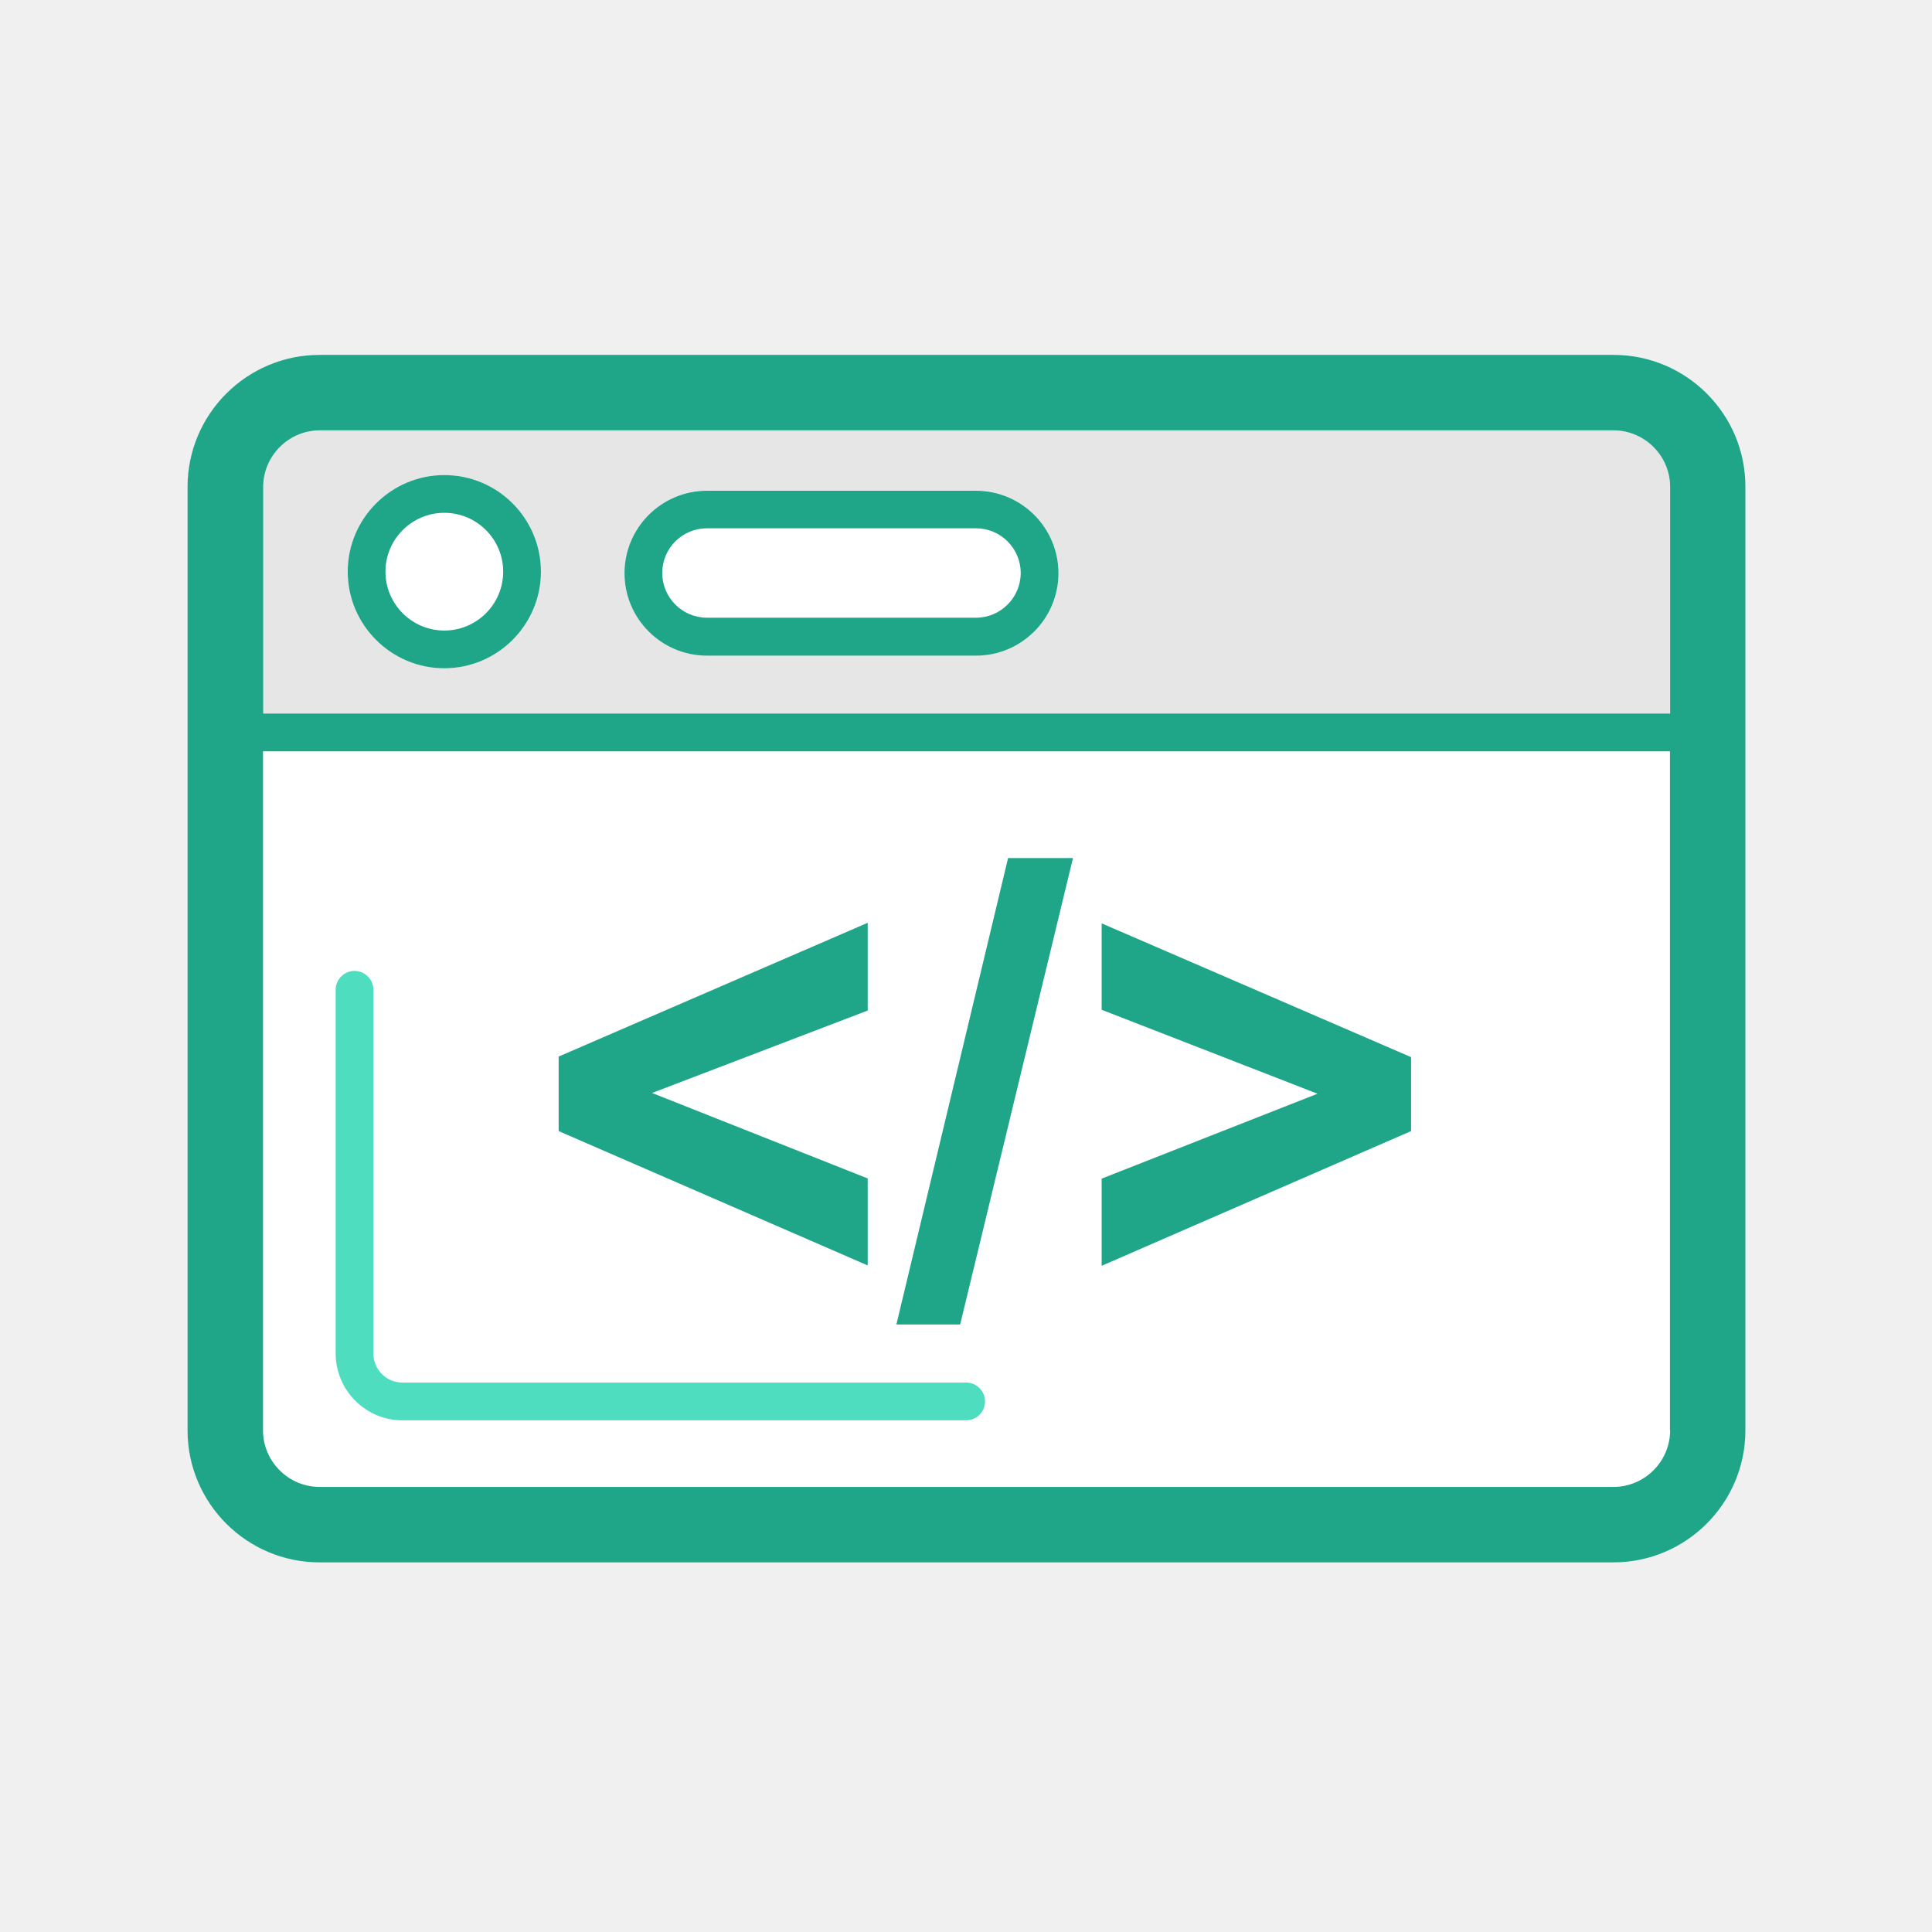
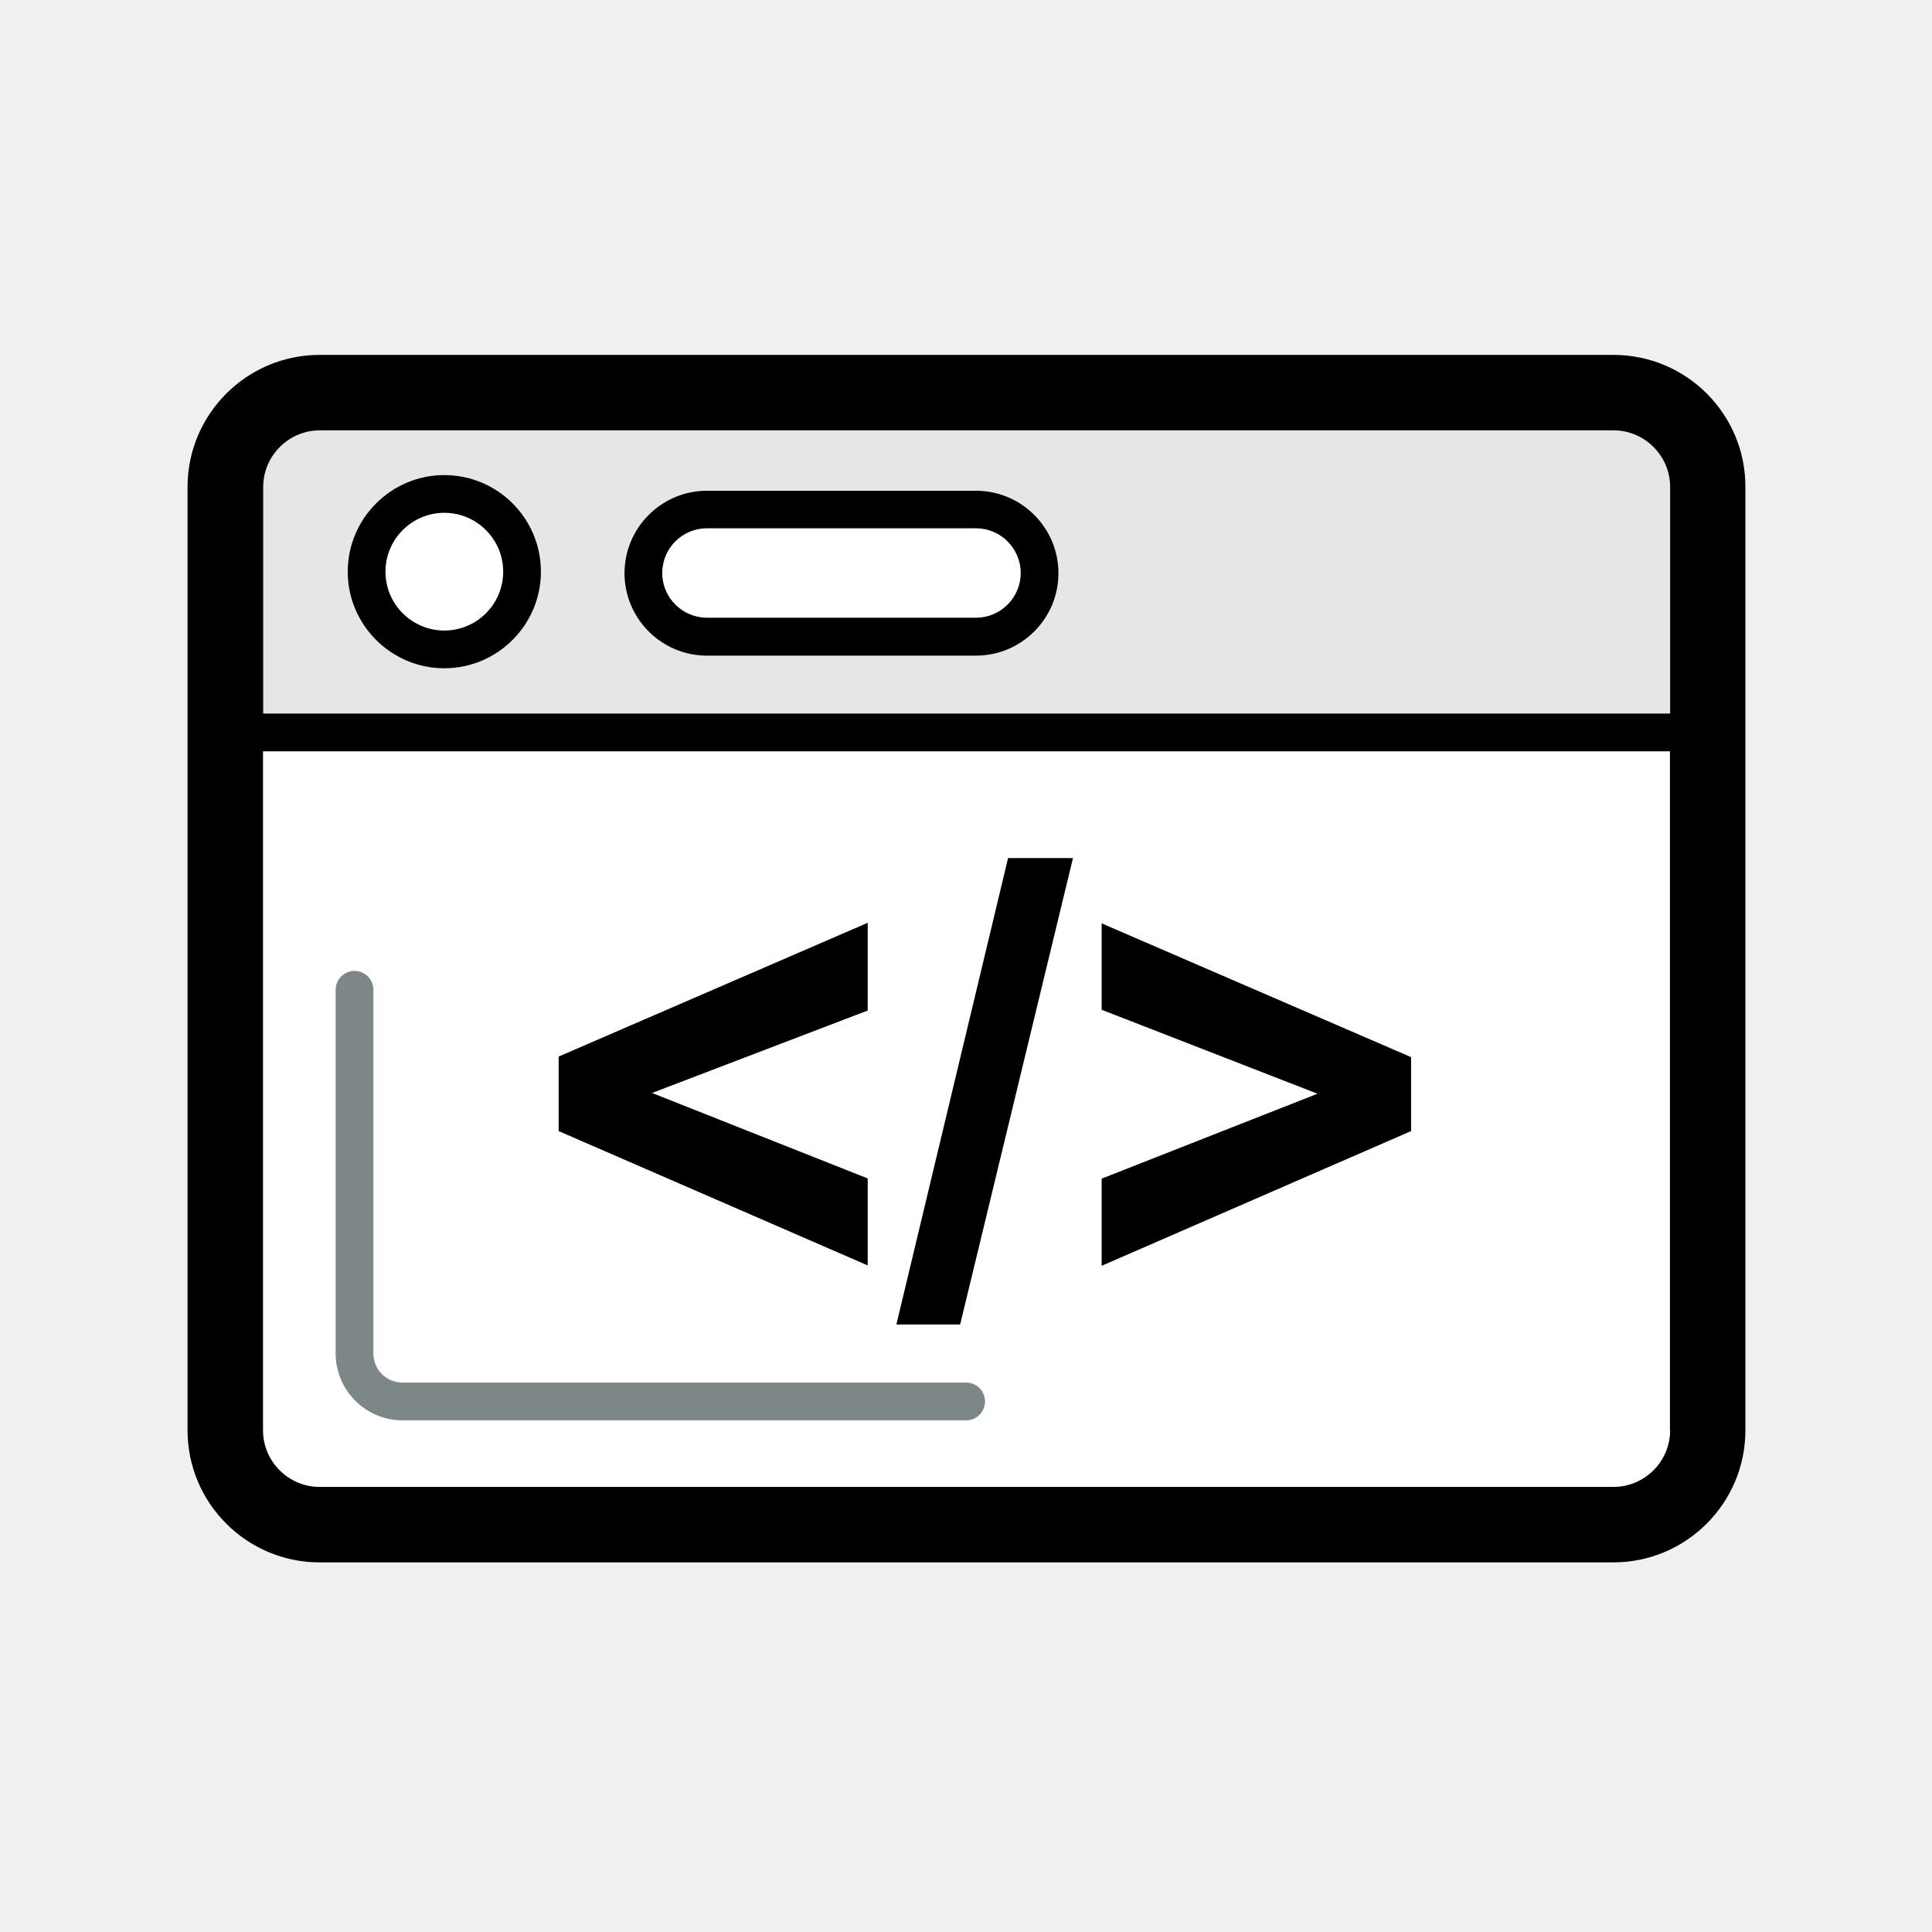
<svg xmlns="http://www.w3.org/2000/svg" width="800px" height="800px" viewBox="0 0 1024 1024" class="icon" version="1.1" fill="#000000">
  <g id="SVGRepo_bgCarrier" stroke-width="0" />
  <g id="SVGRepo_tracerCarrier" stroke-linecap="round" stroke-linejoin="round" />
  <g id="SVGRepo_iconCarrier">
    <path d="M854.7 828.1H169.9c-38.9 0-70.5-31.6-70.5-70.5v-499c0-38.9 31.6-70.5 70.5-70.5h684.7c38.9 0 70.5 31.6 70.5 70.5v499c0.1 38.9-31.5 70.5-70.4 70.5z" fill="#FFFFFF" />
    <path d="M885.2 258.1c0-16.5-13.5-30-30-30H169.4c-16.5 0-30 13.5-30 30v120.1h745.7V258.1z m-649.7 96.1c-28.2 0-51.2-23-51.2-51.2s23-51.2 51.2-51.2 51.2 23 51.2 51.2-22.9 51.2-51.2 51.2z m281.8-6.8H374.7c-24.1 0-43.7-19.6-43.7-43.7s19.6-43.7 43.7-43.7h142.6c24.1 0 43.7 19.6 43.7 43.7s-19.6 43.7-43.7 43.7z" fill="#E6E6E6" />
-     <path d="M213.3 752.8h298.8c5.5 0 10-4.5 10-10s-4.5-10-10-10H213.3c-8.5 0-15.4-6.9-15.4-15.4V524.6c0-5.5-4.5-10-10-10s-10 4.5-10 10v192.9c0.1 19.4 15.9 35.3 35.4 35.3z" fill="#4fddbf" />
+     <path d="M213.3 752.8h298.8c5.5 0 10-4.5 10-10s-4.5-10-10-10H213.3c-8.5 0-15.4-6.9-15.4-15.4V524.6c0-5.5-4.5-10-10-10s-10 4.5-10 10v192.9c0.1 19.4 15.9 35.3 35.4 35.3z" fill="#7d8787" />
    <path d="M235.5 271.8c-17.2 0-31.2 14-31.2 31.2s14 31.2 31.2 31.2 31.2-14 31.2-31.2-14-31.2-31.2-31.2z" fill="#FFFFFF" />
-     <path d="M235.5 251.8c-28.2 0-51.2 23-51.2 51.2s23 51.2 51.2 51.2 51.2-23 51.2-51.2-22.9-51.2-51.2-51.2z m0 82.4c-17.2 0-31.2-14-31.2-31.2s14-31.2 31.2-31.2 31.2 14 31.2 31.2-14 31.2-31.2 31.2z" fill="#1fa588" />
+     <path d="M235.5 251.8c-28.2 0-51.2 23-51.2 51.2s23 51.2 51.2 51.2 51.2-23 51.2-51.2-22.9-51.2-51.2-51.2z m0 82.4c-17.2 0-31.2-14-31.2-31.2s14-31.2 31.2-31.2 31.2 14 31.2 31.2-14 31.2-31.2 31.2z" fill="#000000" />
    <path d="M517.3 280.1H374.7c-13 0-23.7 10.6-23.7 23.7s10.6 23.7 23.7 23.7h142.6c13 0 23.7-10.6 23.7-23.7s-10.7-23.7-23.7-23.7z" fill="#FFFFFF" />
-     <path d="M517.3 260.1H374.7c-24.1 0-43.7 19.6-43.7 43.7s19.6 43.7 43.7 43.7h142.6c24.1 0 43.7-19.6 43.7-43.7s-19.6-43.7-43.7-43.7z m0 67.3H374.7c-13 0-23.7-10.6-23.7-23.7s10.6-23.7 23.7-23.7h142.6c13 0 23.7 10.6 23.7 23.7s-10.7 23.7-23.7 23.7z" fill="#1fa588" />
-     <path d="M855.2 188.1H169.4c-38.6 0-70 31.4-70 70v500c0 38.6 31.4 70 70 70h685.7c38.6 0 70-31.4 70-70v-500c0.1-38.6-31.3-70-69.9-70z m30 570c0 16.5-13.5 30-30 30H169.4c-16.5 0-30-13.5-30-30V398.2h745.7v359.9z m0-379.9H139.5V258.1c0-16.5 13.5-30 30-30h685.7c16.5 0 30 13.5 30 30v120.1z" fill="#1fa588" />
-     <path d="M459.9 624.6l-114.3-45.3 114.3-43.7v-46.5L296.1 560v39.5l163.8 71.2zM568.7 454.8h-34.4L475.1 702h33.8zM747.9 560.3l-164-70.9v45.8l114.4 44.5-114.4 45v46.2l164-71.4z" fill="#1fa588" />
+     <path d="M517.3 260.1H374.7c-24.1 0-43.7 19.6-43.7 43.7s19.6 43.7 43.7 43.7h142.6c24.1 0 43.7-19.6 43.7-43.7s-19.6-43.7-43.7-43.7z m0 67.3H374.7c-13 0-23.7-10.6-23.7-23.7s10.6-23.7 23.7-23.7h142.6c13 0 23.7 10.6 23.7 23.7s-10.7 23.7-23.7 23.7z" fill="#000000" />
+     <path d="M855.2 188.1H169.4c-38.6 0-70 31.4-70 70v500c0 38.6 31.4 70 70 70h685.7c38.6 0 70-31.4 70-70v-500c0.1-38.6-31.3-70-69.9-70z m30 570c0 16.5-13.5 30-30 30H169.4c-16.5 0-30-13.5-30-30V398.2h745.7v359.9z m0-379.9H139.5V258.1c0-16.5 13.5-30 30-30h685.7c16.5 0 30 13.5 30 30v120.1z" fill="#000000" />
+     <path d="M459.9 624.6l-114.3-45.3 114.3-43.7v-46.5L296.1 560v39.5l163.8 71.2zM568.7 454.8h-34.4L475.1 702h33.8zM747.9 560.3l-164-70.9v45.8l114.4 44.5-114.4 45v46.2l164-71.4z" fill="#000000" />
  </g>
</svg>
